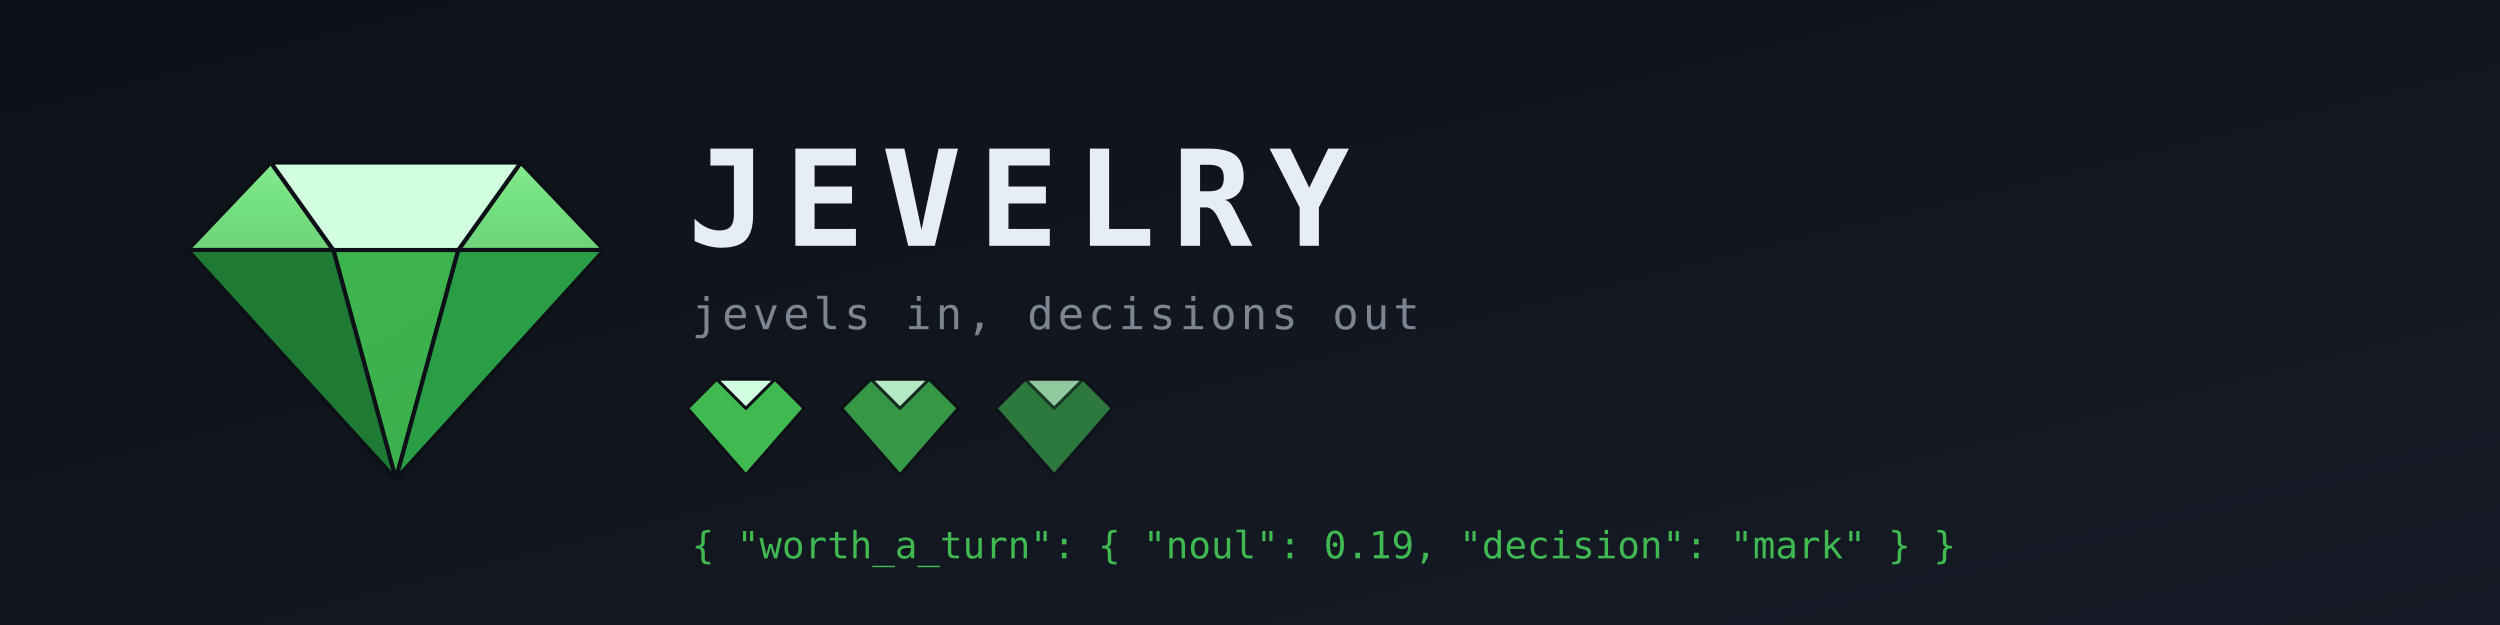
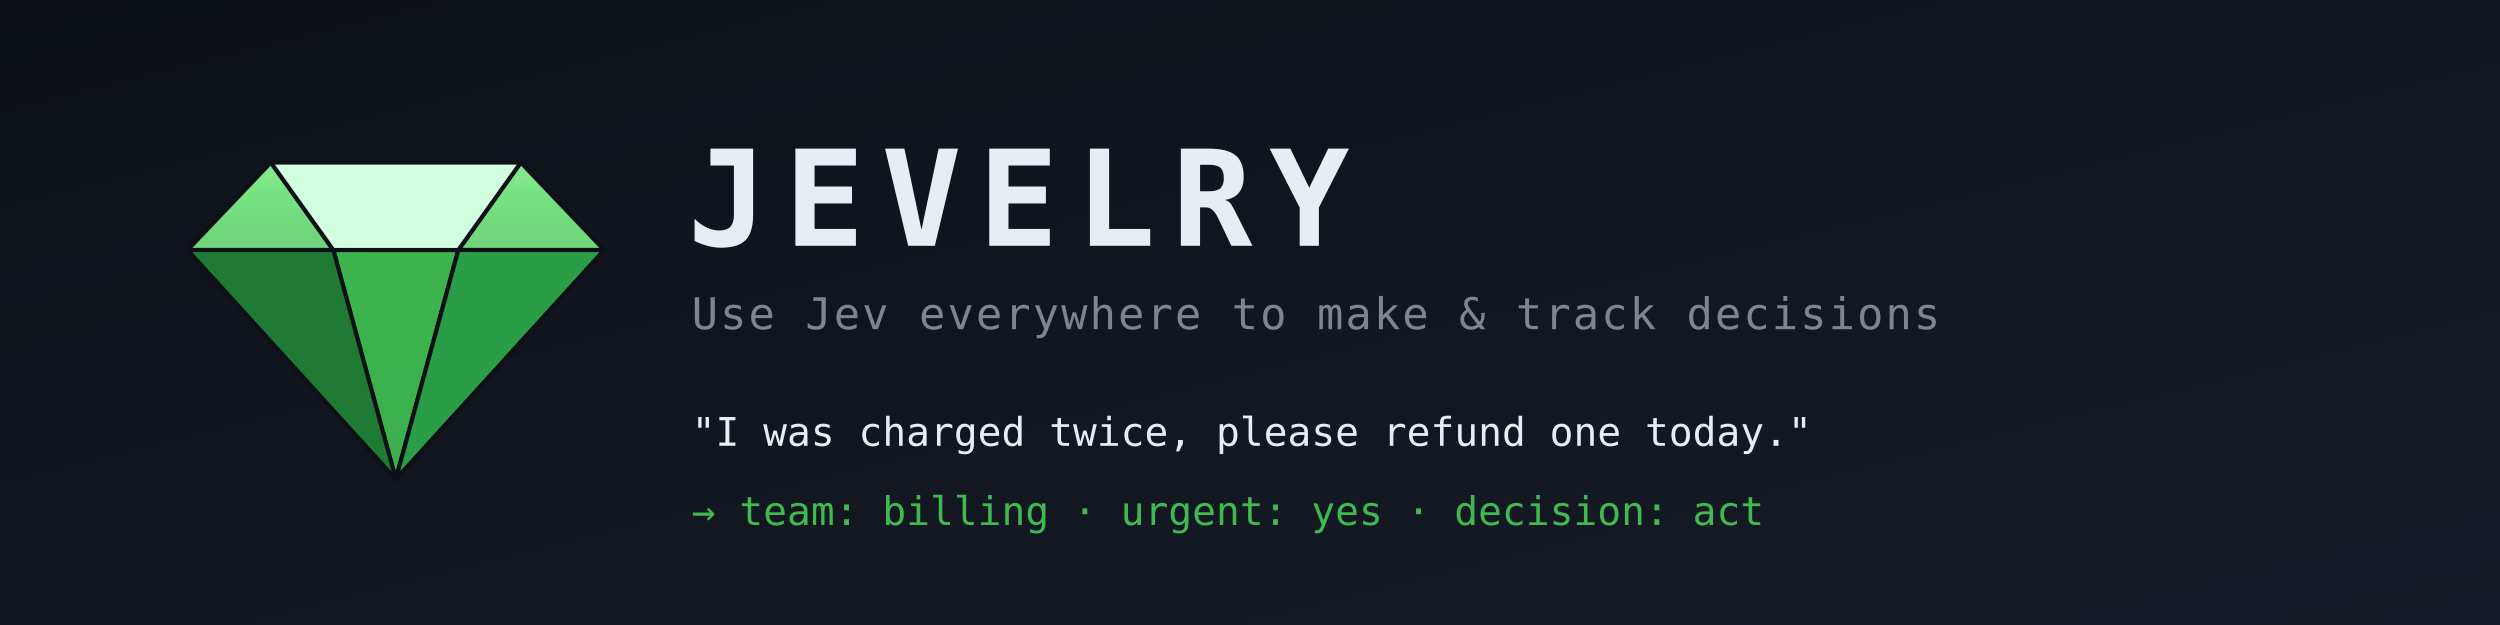
<svg xmlns="http://www.w3.org/2000/svg" width="1200" height="300" viewBox="0 0 1200 300">
  <defs>
    <linearGradient id="bg" x1="0" y1="0" x2="1" y2="1">
      <stop offset="0" stop-color="#0d1117" />
      <stop offset="1" stop-color="#161b27" />
    </linearGradient>
    <linearGradient id="gem" x1="0" y1="0" x2="0" y2="1">
      <stop offset="0" stop-color="#b6f7c9" />
      <stop offset="0.45" stop-color="#3fb950" />
      <stop offset="1" stop-color="#1b5e2a" />
    </linearGradient>
    <linearGradient id="gemDark" x1="0" y1="0" x2="1" y2="1">
      <stop offset="0" stop-color="#2ea043" />
      <stop offset="1" stop-color="#0f3d1c" />
    </linearGradient>
  </defs>
  <rect width="1200" height="300" fill="url(#bg)" />
  <g transform="translate(190 150)" stroke="#0d1117" stroke-width="2" stroke-linejoin="round">
    <polygon points="-100,-30 -60,-72 60,-72 100,-30" fill="url(#gem)" />
    <polygon points="-100,-30 100,-30 0,80" fill="url(#gemDark)" />
    <polygon points="-60,-72 -30,-30 -100,-30" fill="#7ee787" opacity="0.85" />
    <polygon points="60,-72 100,-30 30,-30" fill="#7ee787" opacity="0.85" />
    <polygon points="-30,-30 30,-30 0,80" fill="#3fb950" opacity="0.9" />
    <polygon points="-60,-72 60,-72 30,-30 -30,-30" fill="#d2ffe0" />
    <polygon points="-100,-30 -30,-30 0,80" fill="#1f7a34" />
    <polygon points="30,-30 100,-30 0,80" fill="#2a9d47" />
  </g>
-   <g stroke="#0d1117" stroke-width="1.5" stroke-linejoin="round">
-     <polygon points="330,196 344,182 372,182 386,196 358,228" fill="#3fb950" />
-     <polygon points="344,182 372,182 358,196" fill="#d2ffe0" />
-     <polygon points="404,196 418,182 446,182 460,196 432,228" fill="#3fb950" opacity="0.8" />
-     <polygon points="418,182 446,182 432,196" fill="#d2ffe0" opacity="0.8" />
-     <polygon points="478,196 492,182 520,182 534,196 506,228" fill="#3fb950" opacity="0.6" />
-     <polygon points="492,182 520,182 506,196" fill="#d2ffe0" opacity="0.6" />
-   </g>
  <g font-family="SFMono-Regular, Menlo, Consolas, monospace">
    <text x="330" y="118" font-size="64" font-weight="bold" fill="#e6edf3" letter-spacing="8">JEVELRY</text>
-     <text x="332" y="158" font-size="21" fill="#7d8590" letter-spacing="2">jevels in, decisions out</text>
-     <text x="332" y="268" font-size="18" fill="#3fb950">{ "worth_a_turn": { "noul": 0.19, "decision": "mark" } }</text>
+     <text x="332" y="158" font-size="21" fill="#7d8590" letter-spacing="1">Use Jev everywhere to make &amp; track decisions</text>
+     <text x="332" y="214" font-size="19" fill="#e6edf3">"I was charged twice, please refund one today."</text>
+     <text x="332" y="252" font-size="19" fill="#3fb950">→ team: billing  ·  urgent: yes  ·  decision: act</text>
  </g>
</svg>
